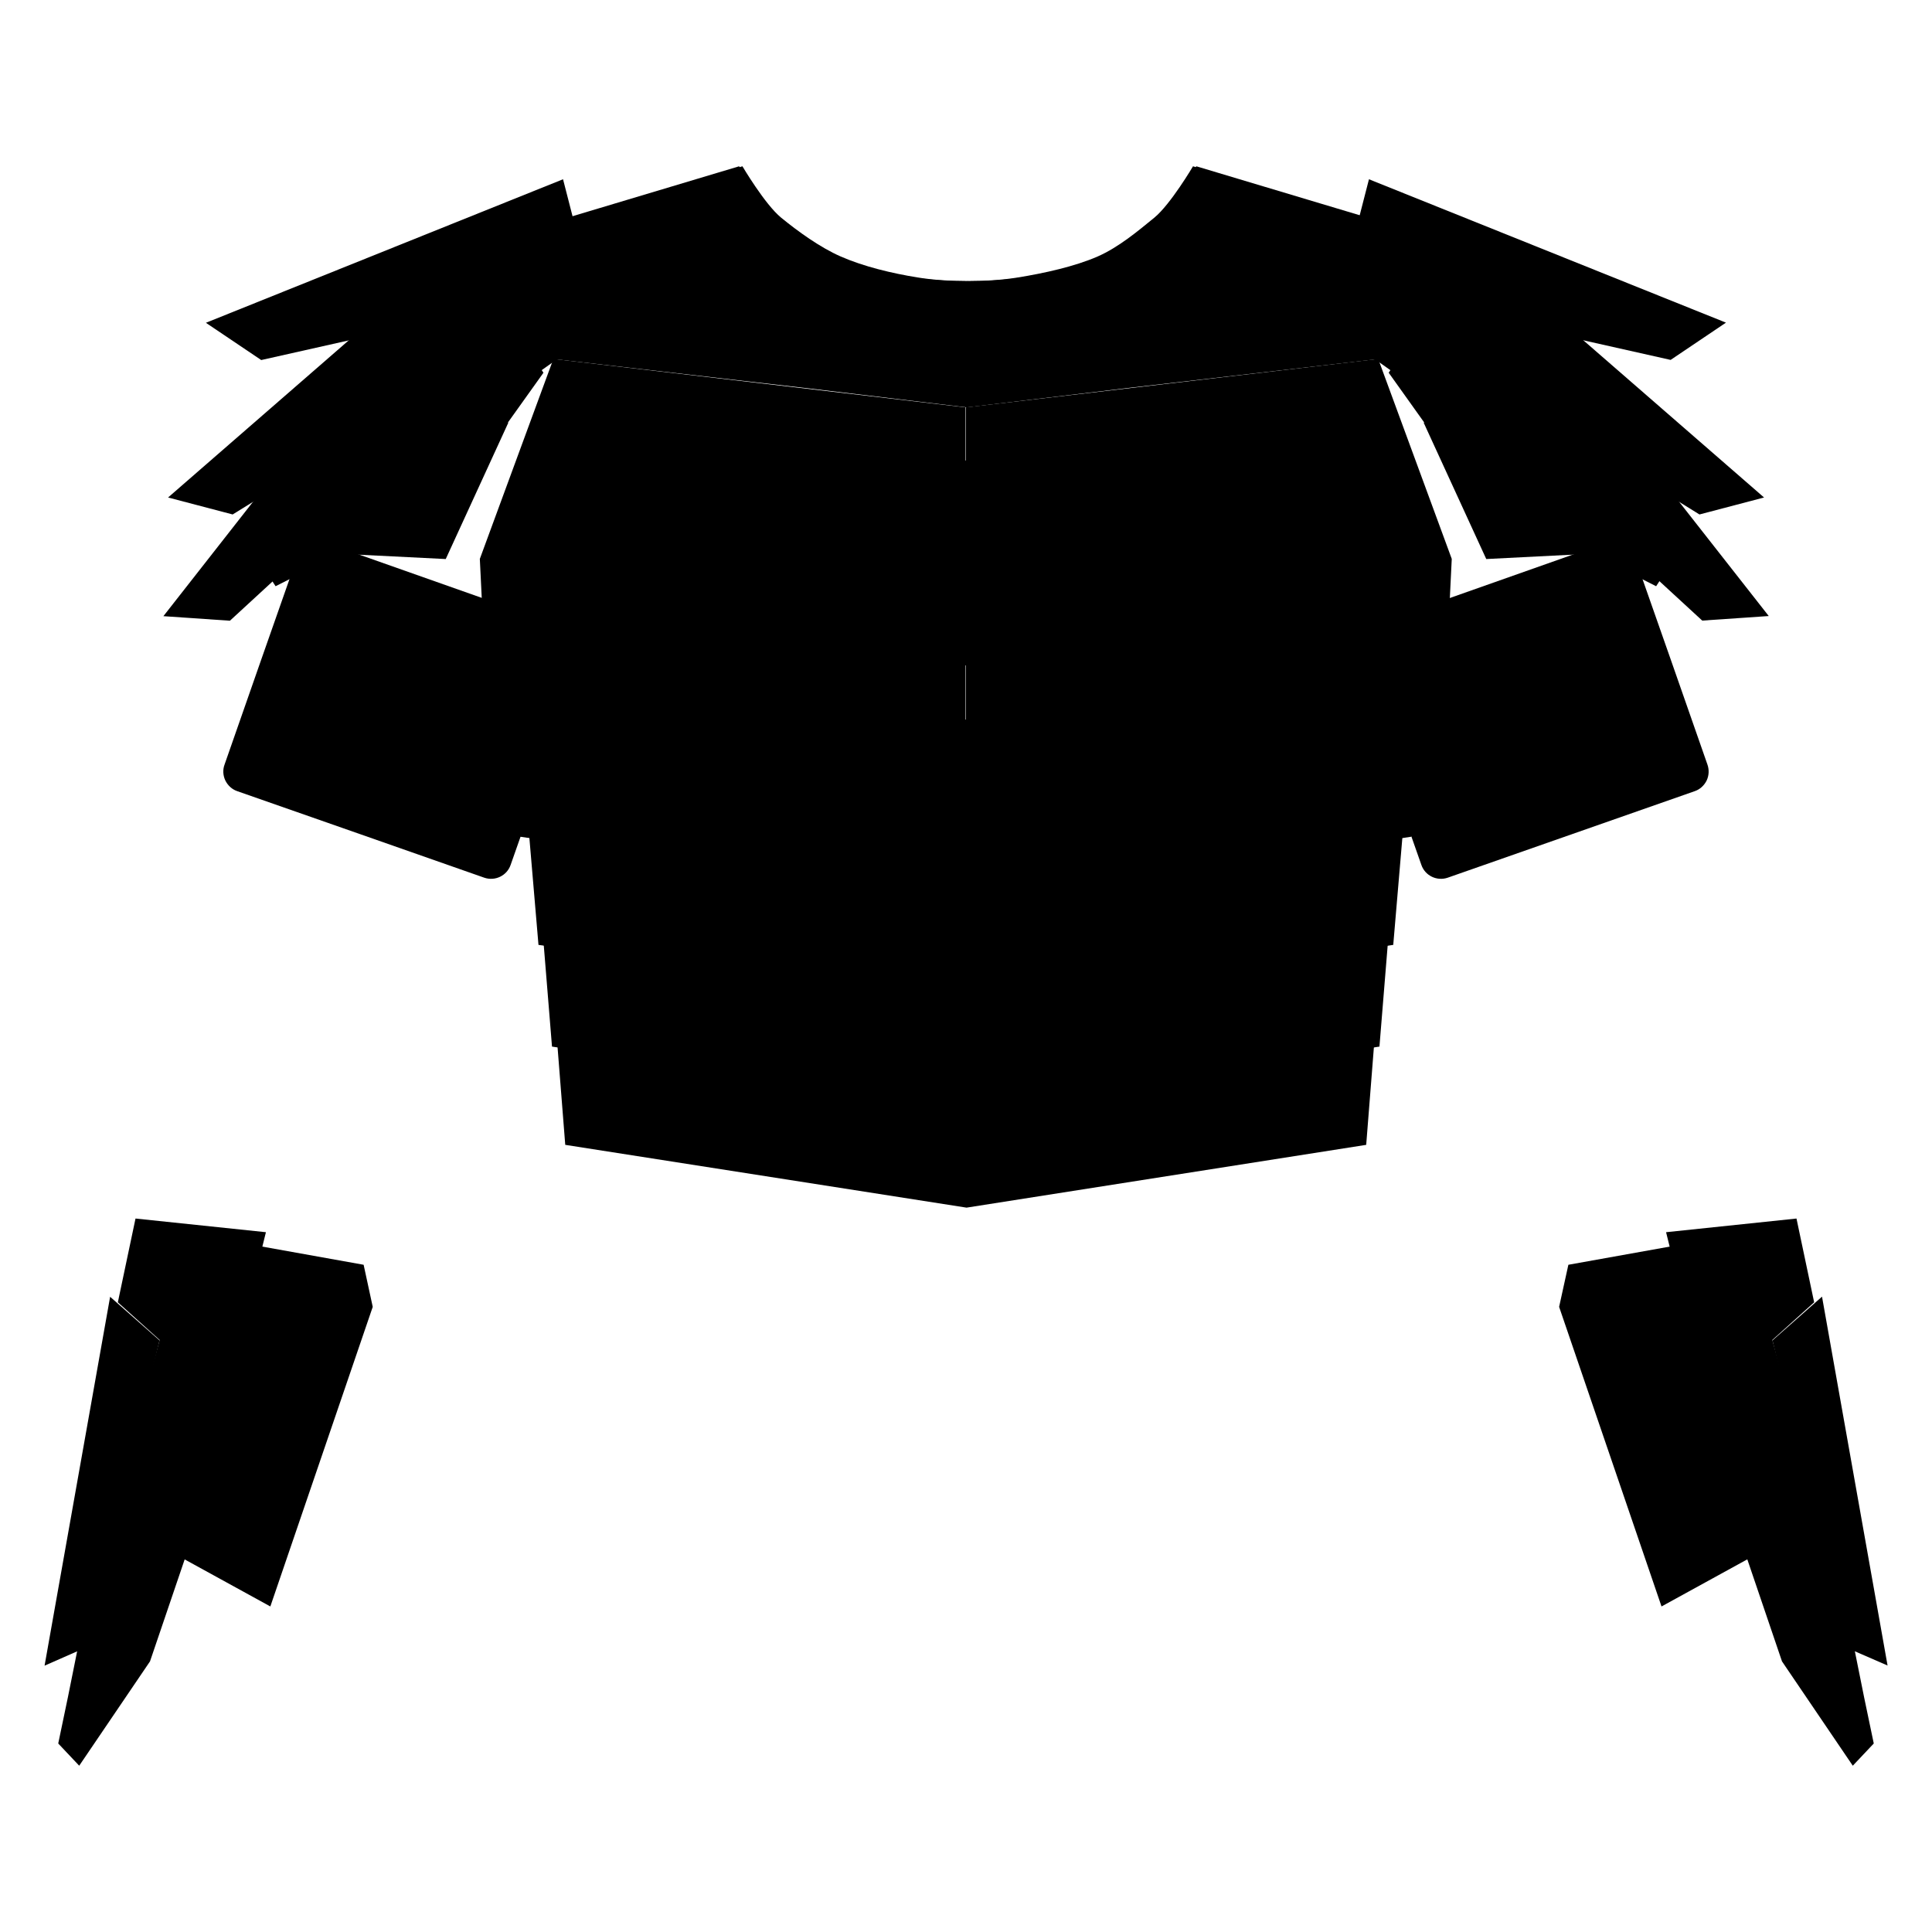
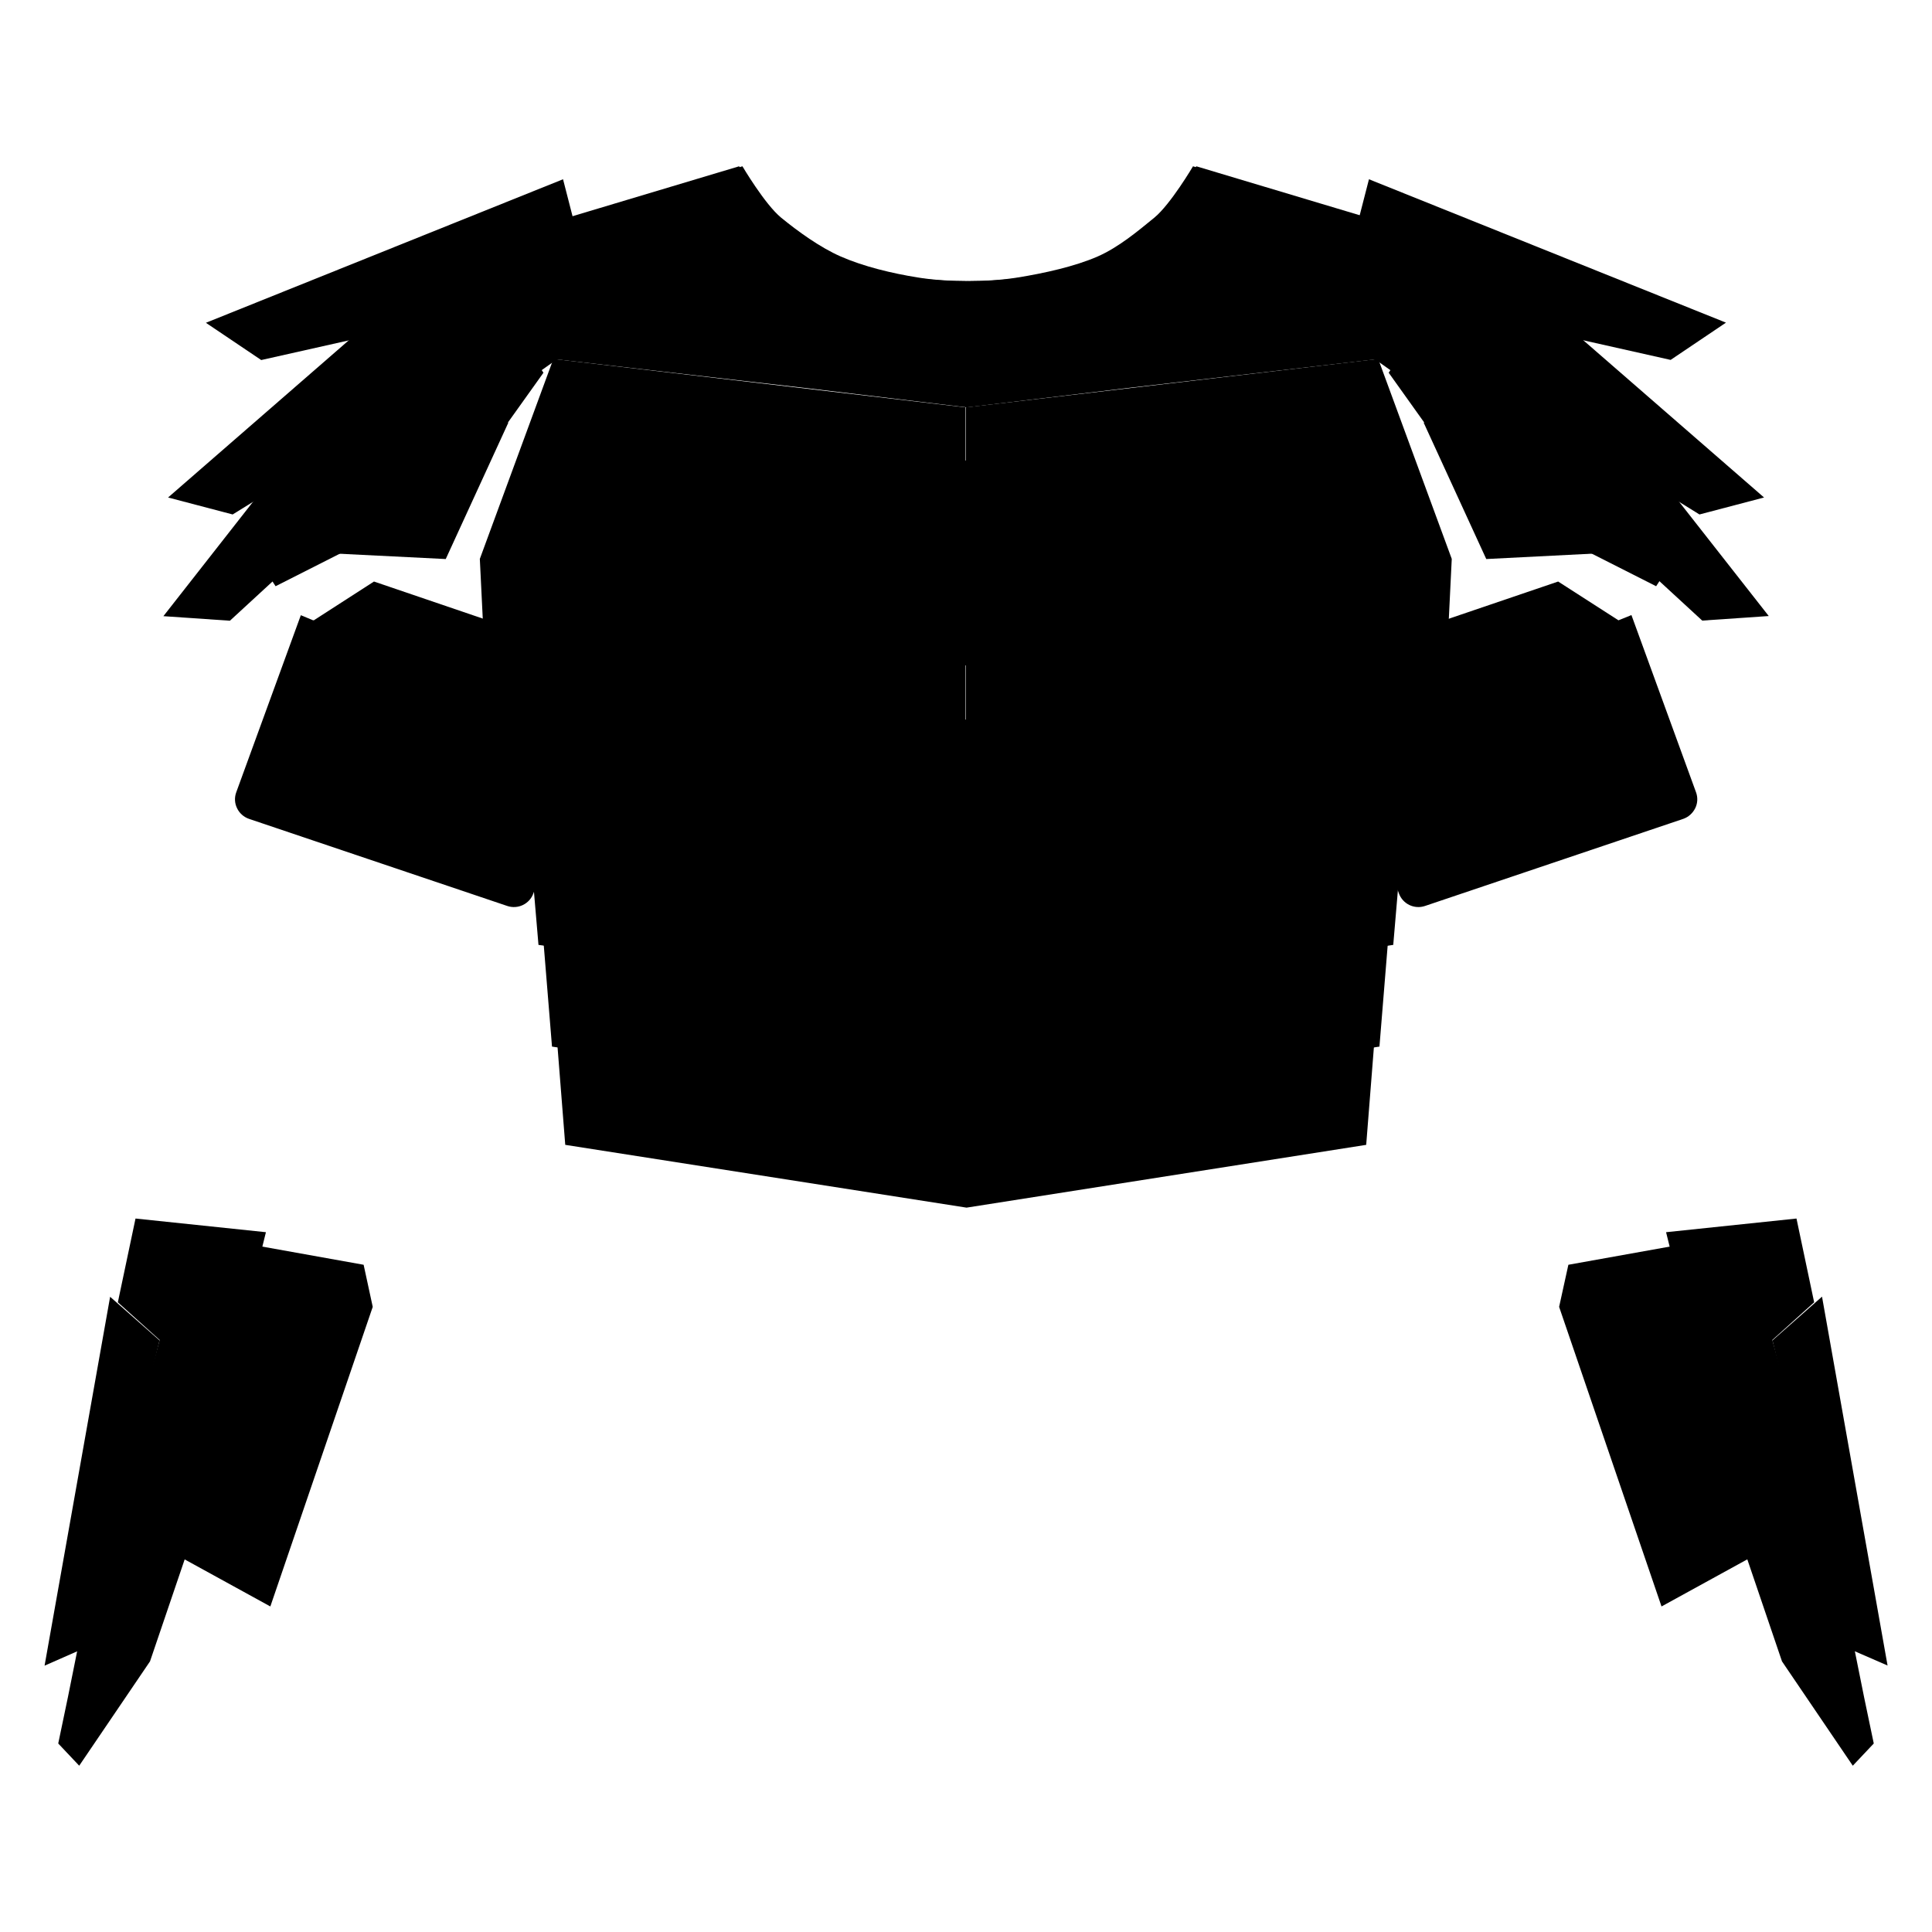
<svg xmlns="http://www.w3.org/2000/svg" version="1.1" id="Layer_1" x="0px" y="0px" viewBox="0 0 1400 1400" style="enable-background:new 0 0 1400 1400;" xml:space="preserve">
  <g id="Biceps_M_ToggleOff">
    <g id="Left-Biceps_M">
      <g id="Basic_Bicep_Left_M_Primary_Option">
-         <path class="st0" d="M1184.1,402.2c-1.3-3.8-4.1-6.8-7.7-8.6c-3.6-1.7-7.7-1.9-11.5-0.6c-42.1,14.9-163.2,57.6-163.2,57.6     l-2.1,89.6c0,0,20.6,58.9,30.4,86.6c2.7,7.8,11.3,11.9,19.1,9.2c37.9-13.3,141.2-49.5,179-62.7c3.8-1.3,6.8-4.1,8.6-7.7     c1.7-3.6,1.9-7.7,0.6-11.5C1225.6,520.5,1196,435.9,1184.1,402.2z" />
-         <path class="st1" d="M1025.3,613.2l207-73.7" />
-         <circle class="st1" cx="1188.7" cy="514.5" r="20.3" />
+         <path class="st0" d="M1172.8,449.5l9.4-3.8l46.8,128.4c1.4,3.8,1.2,8-0.6,11.6c-1.8,3.6-4.9,6.4-8.7,7.7     c-39.5,13.3-148.4,50-187.1,63.1c-7.7,2.6-16.1-1.4-18.9-9.1L997,601.7l6-137.4l126.1-42.9L1172.8,449.5z" />
+         <path class="st1" d="M1008.5,633.3l215.1-73.7" />
+         <ellipse class="st1" cx="1178.3" cy="534.6" rx="21.1" ry="20.3" />
      </g>
      <g id="None_Bicep_Left_M_Option">
		</g>
    </g>
    <g id="Right-Biceps_M">
      <g id="Basic_Bicep_Right_M_Primary_Option">
-         <path class="st0" d="M215.9,402.2c1.3-3.8,4.1-6.8,7.7-8.6c3.6-1.7,7.7-1.9,11.5-0.6c42.1,14.9,163.2,57.6,163.2,57.6l2.1,89.6     c0,0-20.6,58.9-30.4,86.6c-2.7,7.8-11.3,11.9-19.1,9.2c-37.9-13.3-141.1-49.5-179-62.7c-3.8-1.3-6.8-4.1-8.6-7.7     c-1.7-3.6-2-7.7-0.6-11.5C174.4,520.5,204,435.9,215.9,402.2z" />
-         <path class="st1" d="M374.7,613.2l-207-73.7" />
-         <circle class="st1" cx="211.3" cy="514.5" r="20.3" />
+         <path class="st0" d="M395.8,463.9l4.7,145.1l-14,38.4c-2.8,7.7-11.2,11.7-18.9,9.1c-38.7-13-147.5-49.7-187.1-63.1     c-3.8-1.3-7-4.1-8.7-7.7c-1.8-3.6-2-7.8-0.6-11.6L218,445.8l8.9,3.7l0.2-0.1l0.3,0.1l43.6-28.1L395.8,463.9z" />
+         <path class="st1" d="M391.6,633.3l-215.1-73.7" />
+         <ellipse class="st1" cx="221.8" cy="534.6" rx="21.1" ry="20.3" />
      </g>
      <g id="None_Bicep_Right_M_Option">
		</g>
    </g>
  </g>
  <g id="Chest_M">
    <g id="Chest_Classic_M">
      <g id="Abdomen_Classic_M">
        <path id="Abdomen-Plate_Classic_M" class="st0" d="M556.3,846.1l-77.6-32.2l-7-71.9l60.6-19.8l51.3-102.8l116-37.2l116,37.2     l51.3,102.8l60.6,19.8l-7,71.9l-77.6,32.2l-143.4-3.7L556.3,846.1z" />
        <path id="Trauma-Plate_Abdomen_Classic_M_ToggleOff" class="st0" d="M803.5,633.7l-103.8-33.2L596,633.7L548,730     c-2.1,4.2-5.7,7.3-10.2,8.8l-47.4,15.5l4.6,47.6l64.5,26.8l139.7-3.6c0.3,0,0.6,0,0.9,0l139.7,3.6l64.5-26.8l4.6-47.6l-47.4-15.5     c-4.4-1.4-8.1-4.6-10.2-8.8L803.5,633.7z" />
      </g>
      <g id="Iron-Heart_Classic_M">
        <path id="Heart_Classic_M" class="st0" d="M671.4,453.4V356l28.6-22.4l28.6,22.4v97.4L700,482.3L671.4,453.4z" />
        <rect id="Center_Heart_Classic_M_Option" x="690.1" y="371" class="st0" width="19.8" height="66.7" />
        <g id="None_Heart_Classic_M_Option">
			</g>
      </g>
      <g id="Chest-Plates_Classic_M">
        <g id="Left-Chest_Classic_M">
          <path id="Chest_Left_Classic_M" class="st0" d="M960.1,270.4l-237.9,28.5l-2.3,22.3l30.3,28.5l-2.3,120.2l-26.8,26v39.6      l102.6,28.5l40.8,92.9l45.5,37.2l50.1-255.2l26.8-13.6L960.1,270.4z" />
          <path id="Trauma-Plating_Left-Chest_ToggleOff" class="st0" d="M737.9,314.7l0.1-0.7l208.8-25l22,127l-23.1,11.7l-46.3,235.8      l-20.7-16.9L836.3,550l-98-27.2V503l26.7-25.9l2.6-134.5L737.9,314.7z" />
        </g>
        <g id="Right-Chest_Classic_M">
          <path id="Chest_Right_Classic_M" class="st0" d="M439.9,270.4l237.9,28.5l2.3,22.3l-30.3,28.5l2.3,120.2l26.8,26v39.6      l-102.6,28.5L535.6,657l-45.5,37.2l-50.1-255.2l-26.8-13.6L439.9,270.4z" />
          <path id="Trauma-Plating_Right-Chest_ToggleOff" class="st0" d="M662.6,314.7l-0.1-0.7l-208.8-25l-22,127l23.1,11.7l46.3,235.8      l20.7-16.9l42.4-96.5l98-27.2V503l-26.7-25.9l-2.6-134.5L662.6,314.7z" />
        </g>
      </g>
      <g id="Neck-Armor_Classic_M">
        <path id="Neck-Plate_Classic_M" class="st0" d="M588,255.5l-148.1-16.1l-26.8-82.2l122.5-36.7c0,0,16.2,27.5,28,37.2     c12.1,9.9,28.2,21.6,43.3,28.2c16.5,7.2,36.7,12.1,55.9,15.2c21.6,3.5,53.1,3.5,74.6,0c19.2-3.1,41.4-8,57.9-15.2     c15.1-6.6,29.1-18.3,41.2-28.2c11.8-9.7,28-37.2,28-37.2l122.5,36.7l-26.8,82.2L812,255.5l-112,14.9L588,255.5z" />
        <path id="Trauma-Plates_Neck_Classic_M_ToggleOff" class="st0" d="M678.7,254.6l-90.6-12l-136.3-25.9l-16-49.2l87.2-26.1     c0,0,25.6,27,37.4,36.7c12.1,9.9,31.5,18.2,46.6,24.9c16.5,7.2,36.7,12.1,55.9,15.2c4.9,0.8,10.3,1.4,16,1.8V254.6z M721.3,219.9     c5.7-0.4,11.1-1.1,16-1.8c19.2-3.1,41.4-8,57.9-15.2c15.1-6.6,34.5-16.9,46.5-26.9c11.8-9.7,30.5-36.1,30.5-36.1l92,27.6     l-16.1,49.5L812,242.5l-90.6,12V219.9z" />
      </g>
    </g>
    <g id="Chest_Legacy_M">
      <g id="Abdomen_Legacy_M">
        <path id="Plate-4_Upper-Armor_Legacy_M_Primary" class="st1" d="M812.7,778.3l-15.3-14.3l-97.5-14.3l-97.5,14.3l-15.3,14.3     l-183.8-28.6l6.3,79.9l290.8,45.5l289.6-45.5l6.3-79.9L812.7,778.3z" />
        <path id="Plate-3_Upper-Armor_Legacy_M_Primary" class="st1" d="M816.4,707.1l-15.8-14.3l-100.7-14.3l-100.7,14.3l-15.8,14.3     l-189.9-28.6l6.5,79.9l300.4,45.5l299.2-45.5l6.5-79.9L816.4,707.1z" />
        <path id="Plate-2_Upper-Armor_Legacy_M_Primary" class="st1" d="M820.3,633.4L804,619.1l-104.1-14.3l-104.1,14.3l-16.3,14.3     l-196.1-28.6l6.8,79.9l310.3,45.5l309.1-45.5l6.8-79.9L820.3,633.4z" />
        <path id="Plate-1_Upper-Armor_Legacy_M_Primary" class="st1" d="M825.4,551.8l-17-15.2l-108.5-15.2l-108.5,15.2l-17,15.2H369.9     l7,54.5l323.6,48.3l322.3-48.3l7-54.5H825.4z" />
        <g id="Trauma-Plates_Abdomen_Legacy_M_Secondary_ToggleOff">
          <path id="Trauma-Plate-4_Abdomen_Legacy_M_Toggle" class="st1" d="M700.5,803.8L982.2,761l-4.3,53.8l-277.5,43.6l-278.6-43.6      l-4.3-53.8L700.5,803.8z" />
          <path id="Trauma-Plate-3_Abdomen_Legacy_M_Toggle" class="st1" d="M700.6,730.2L992,687.3l-4.9,59.3l-286.6,43.6l-287.8-43.6      l-4.9-59.3L700.6,730.2z" />
          <path id="Trauma-Plate-2_Abdomen_Legacy_M_Toggle" class="st1" d="M700.6,654.6l301.6-45.2l-5.6,65.6l-296.1,43.6L403.2,675      l-5.5-65.6L700.6,654.6z" />
          <path id="Trauma-Plate-1_Abdomen_Legacy_M_Toggle" class="st1" d="M386.9,555.2h188.7l17.1-12.9l107-12.7l107,12.7l17.1,12.9      h189.1l-4.3,33.3l-308.1,46.2l-309.3-46.2L386.9,555.2z" />
        </g>
      </g>
      <g id="Chest-Plates_Legacy_M">
        <g id="Left-Chest_Legacy_M">
          <path id="Chest_Left_Legacy_M_Primary" class="st0" d="M700,295.2v234.3l107,12.7l17.1,12.9h205.6l15.4-9.5L1052,405      l-53.3-144.9L700,295.2z" />
          <path id="Trauma-Plating_Left-Chest_M_Secondary_ToggleOff" class="st0" d="M986.2,288.8l41,118.9l-6.7,123.8l-188.3,1.3      l-25.3-35h-89.5l30.1-27.9l2.3-120.2l-30.3-28.5L986.2,288.8z" />
        </g>
        <g id="Right-Chest_Legacy_M">
          <path id="Chest_Right_Legacy_M_Primary" class="st0" d="M699.7,295.2v234.3l-107,12.7l-17.1,12.9H370l-15.4-9.5L347.7,405      L401,260.1L699.7,295.2z" />
          <path id="Trauma-Plating_Right-Chest_M_Secondary_ToggleOff" class="st0" d="M413.5,288.8l-41,118.9l6.7,123.8l188.3,1.3      l25.3-35h89.5l-30.1-27.9l-2.3-120.2l30.3-28.5L413.5,288.8z" />
        </g>
      </g>
      <g id="Iron-Heart_Legacy_M">
        <path id="Heart_Legacy_M_Primary" class="st0" d="M671.4,453.4V356l28.6-22.4l28.6,22.4v97.4L700,482.3L671.4,453.4z" />
        <rect id="Center_Heart_Legacy_M_Secondary_Option" x="690.1" y="371" class="st0" width="19.8" height="66.7" />
        <g id="None_Heart_Legacy_M_Option">
			</g>
      </g>
      <g id="Neck-Armor_Legacy_M">
        <path id="Neck-Plate_Legacy_M_Primary" class="st0" d="M586.5,281.5l-185.8-21.4l14.8-102.9L538,120.5c0,0,16.2,27.5,28,37.2     c12.1,9.9,28.2,21.6,43.3,28.2c16.5,7.2,36.6,12.1,55.9,15.2c21.6,3.5,53.1,3.5,74.6,0c19.2-3.1,41.4-8,57.9-15.2     c15.1-6.6,29.1-18.3,41.2-28.2c11.8-9.7,28-37.2,28-37.2l122.5,36.7l9.9,102.9L818.7,281l-118.1,14.2L586.5,281.5z" />
        <path id="Trauma-Plates_Neck_Legacy_M_Secondary_ToggleOff" class="st0" d="M682.3,269.1l-95.7-11.5L408.5,233l7.1-49.1     L522,147.1c0,0,32.2,27.5,44,37.2c12.1,9.9,28.2,21.6,43.3,28.2c16.5,7.2,36.6,12.1,55.9,15.2c5.2,0.9,11.1,1.5,17.2,1.9V269.1z      M720.5,229.8c6.9-0.4,13.4-1.1,19.2-2.1c19.2-3.1,41.4-8,57.9-15.2c15.1-6.6,29.1-18.3,41.2-28.2c11.8-9.7,42.7-37.2,42.7-37.2     l107.8,36.7l5.1,52.3l-175.7,20.9l-98.2,11.8V229.8z" />
      </g>
    </g>
  </g>
  <g id="Shoulders_M">
    <g id="Left-Shoulder_M">
      <g id="Legacy_Shoulder_Left_M_Option">
        <path id="Plate-3_Shoulder_Left_Legacy_M_Primary" class="st0" d="M1109.6,227l-77.9,79.4l45.3,98.7l102.4-5.2l54.1,49.8     l48.2-3.3L1109.6,227z" />
        <path id="Plate-2_Shoulder_Left_Legacy_M_Primary" class="st0" d="M1067.8,177.4l-61.5,92.7l63.1,88.4l99.6-24.4l62.5,38.7     l46.8-12.3L1067.8,177.4z" />
        <path id="Plate-1_Shoulder_Left_Legacy_M_Primary" class="st0" d="M992,129.9l-27.7,107.7l88.6,62.8l86-55.7l71.7,16.1l40.1-27     L992,129.9z" />
      </g>
      <path id="Classic_Shoulder_Left_M_Primary_Option" class="st0" d="M1062.4,162l-26.7,120.8l21.4,69.6l143,72.4l24-36.9L1062.4,162    z" />
    </g>
    <g id="Right-Shoulder_M">
      <g id="Legacy_Shoulder_Right_M_Option">
        <path id="Plate-3_Shoulder_Right_Legacy_M_Primary" class="st0" d="M290.4,227l77.9,79.4L323,405.1L220.7,400l-54.1,49.8     l-48.2-3.3L290.4,227z" />
        <path id="Plate-2_Shoulder_Right_Legacy_M_Primary" class="st0" d="M332.3,177.4l61.5,92.7l-63.1,88.4l-99.6-24.4l-62.5,38.7     l-46.8-12.3L332.3,177.4z" />
        <path id="Plate-1_Shoulder_Right_Legacy_M_Primary" class="st0" d="M408,129.9l27.7,107.7L347,300.5l-86-55.7l-71.7,16.1     l-40.1-27L408,129.9z" />
      </g>
      <path id="Classic_Shoulder_Right_M_Primary_Option" class="st0" d="M337.4,162l26.7,120.8l-21.4,69.6l-143,72.4l-24-36.9    L337.4,162z" />
    </g>
  </g>
  <g id="Gauntlets_M">
    <g id="Left-Gauntlets_M">
      <g id="Basic_Gauntlet_Left_M_Primary_Option">
        <path class="st0" d="M1210.7,903.2l-74.2,13.3l-6.7,30.5l74.2,217.1l63-34.6L1210.7,903.2z" />
        <path class="st0" d="M1301.8,883l-94.5,9.9l58.3,235.4l25.7,75.6l51.3,75.6l15.2-16.1l-7-33.5l-11.7-58.2L1284.3,971l30.3-27.3     L1301.8,883z" />
        <path class="st0" d="M1284.4,971.3l54.2,222.9l29.2,12.7l-47.5-267.3L1284.4,971.3z" />
      </g>
    </g>
    <g id="Right-Gauntlets_M">
      <g id="Basic_Gauntlet_Right_M_Primary_Option">
        <path class="st0" d="M189.3,903.2l74.2,13.3l6.6,30.5l-74.2,217.1l-63-34.6L189.3,903.2z" />
        <path class="st0" d="M98.2,883l94.5,9.9l-58.3,235.4l-25.7,75.6l-51.3,75.6l-15.2-16.1l7-33.5l11.7-58.2L115.7,971l-30.3-27.3     L98.2,883z" />
        <path class="st0" d="M115.6,971.3l-54.2,222.9L32.3,1207l47.5-267.3L115.6,971.3z" />
      </g>
    </g>
  </g>
</svg>
